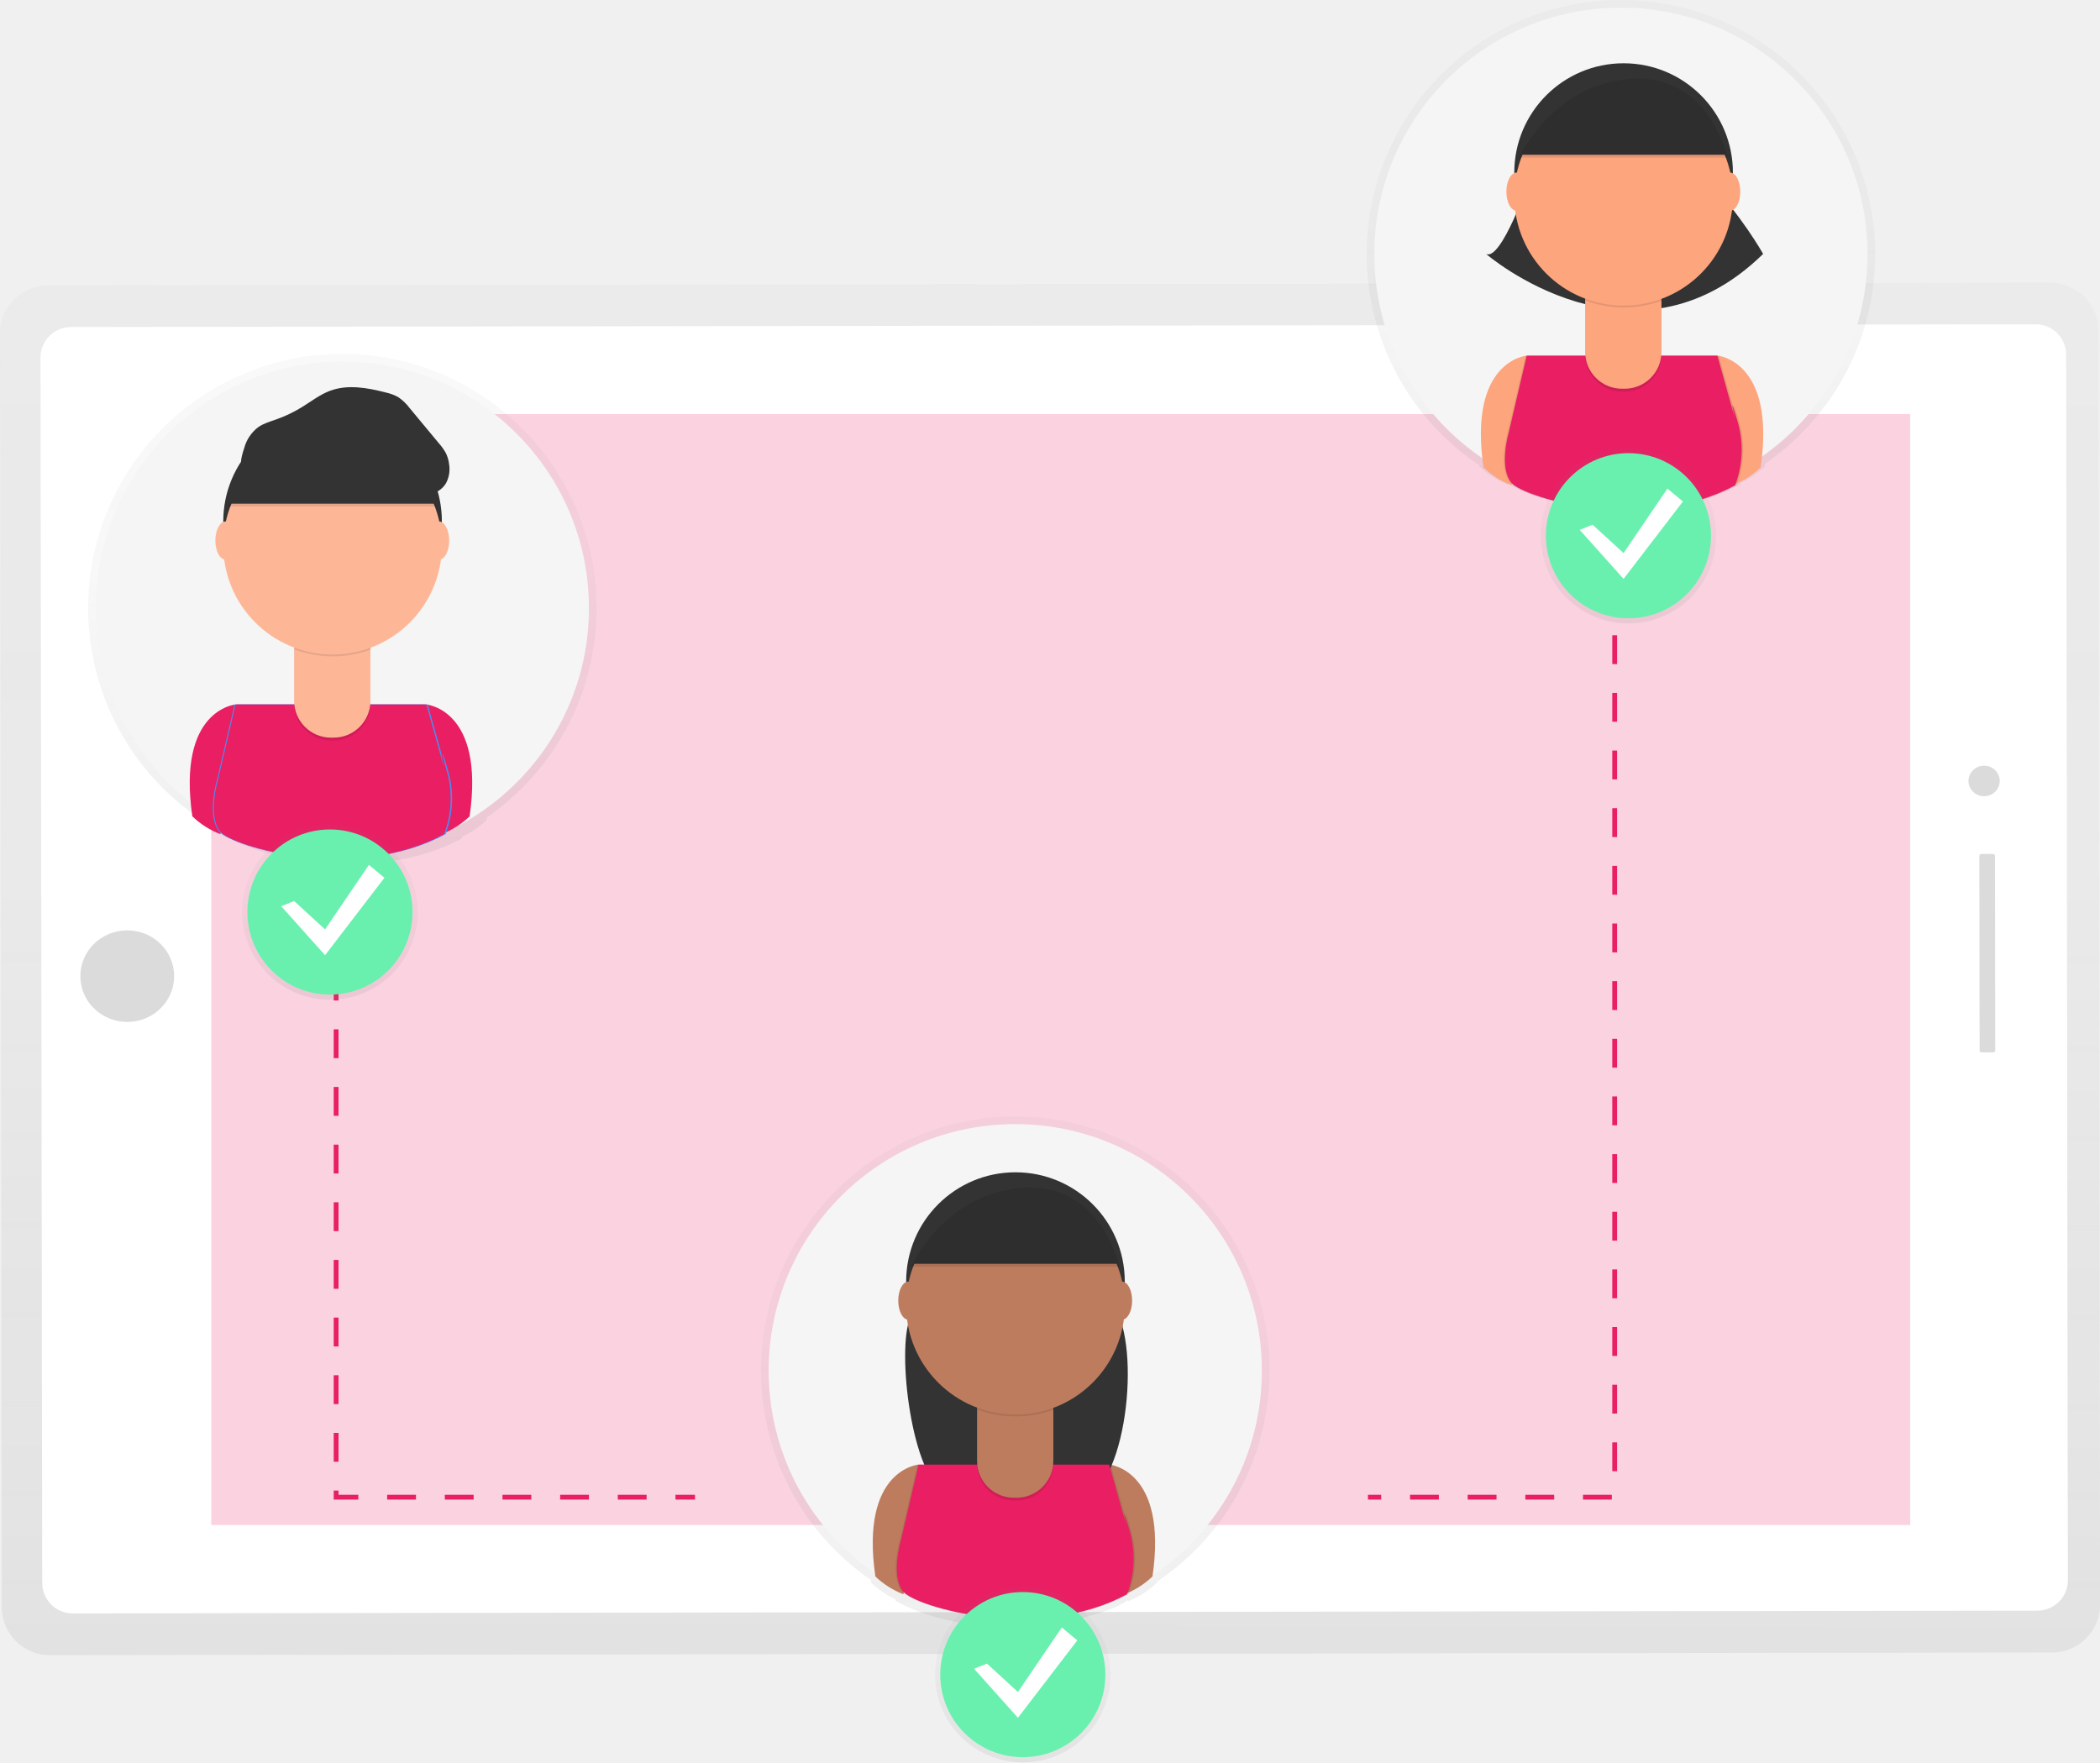
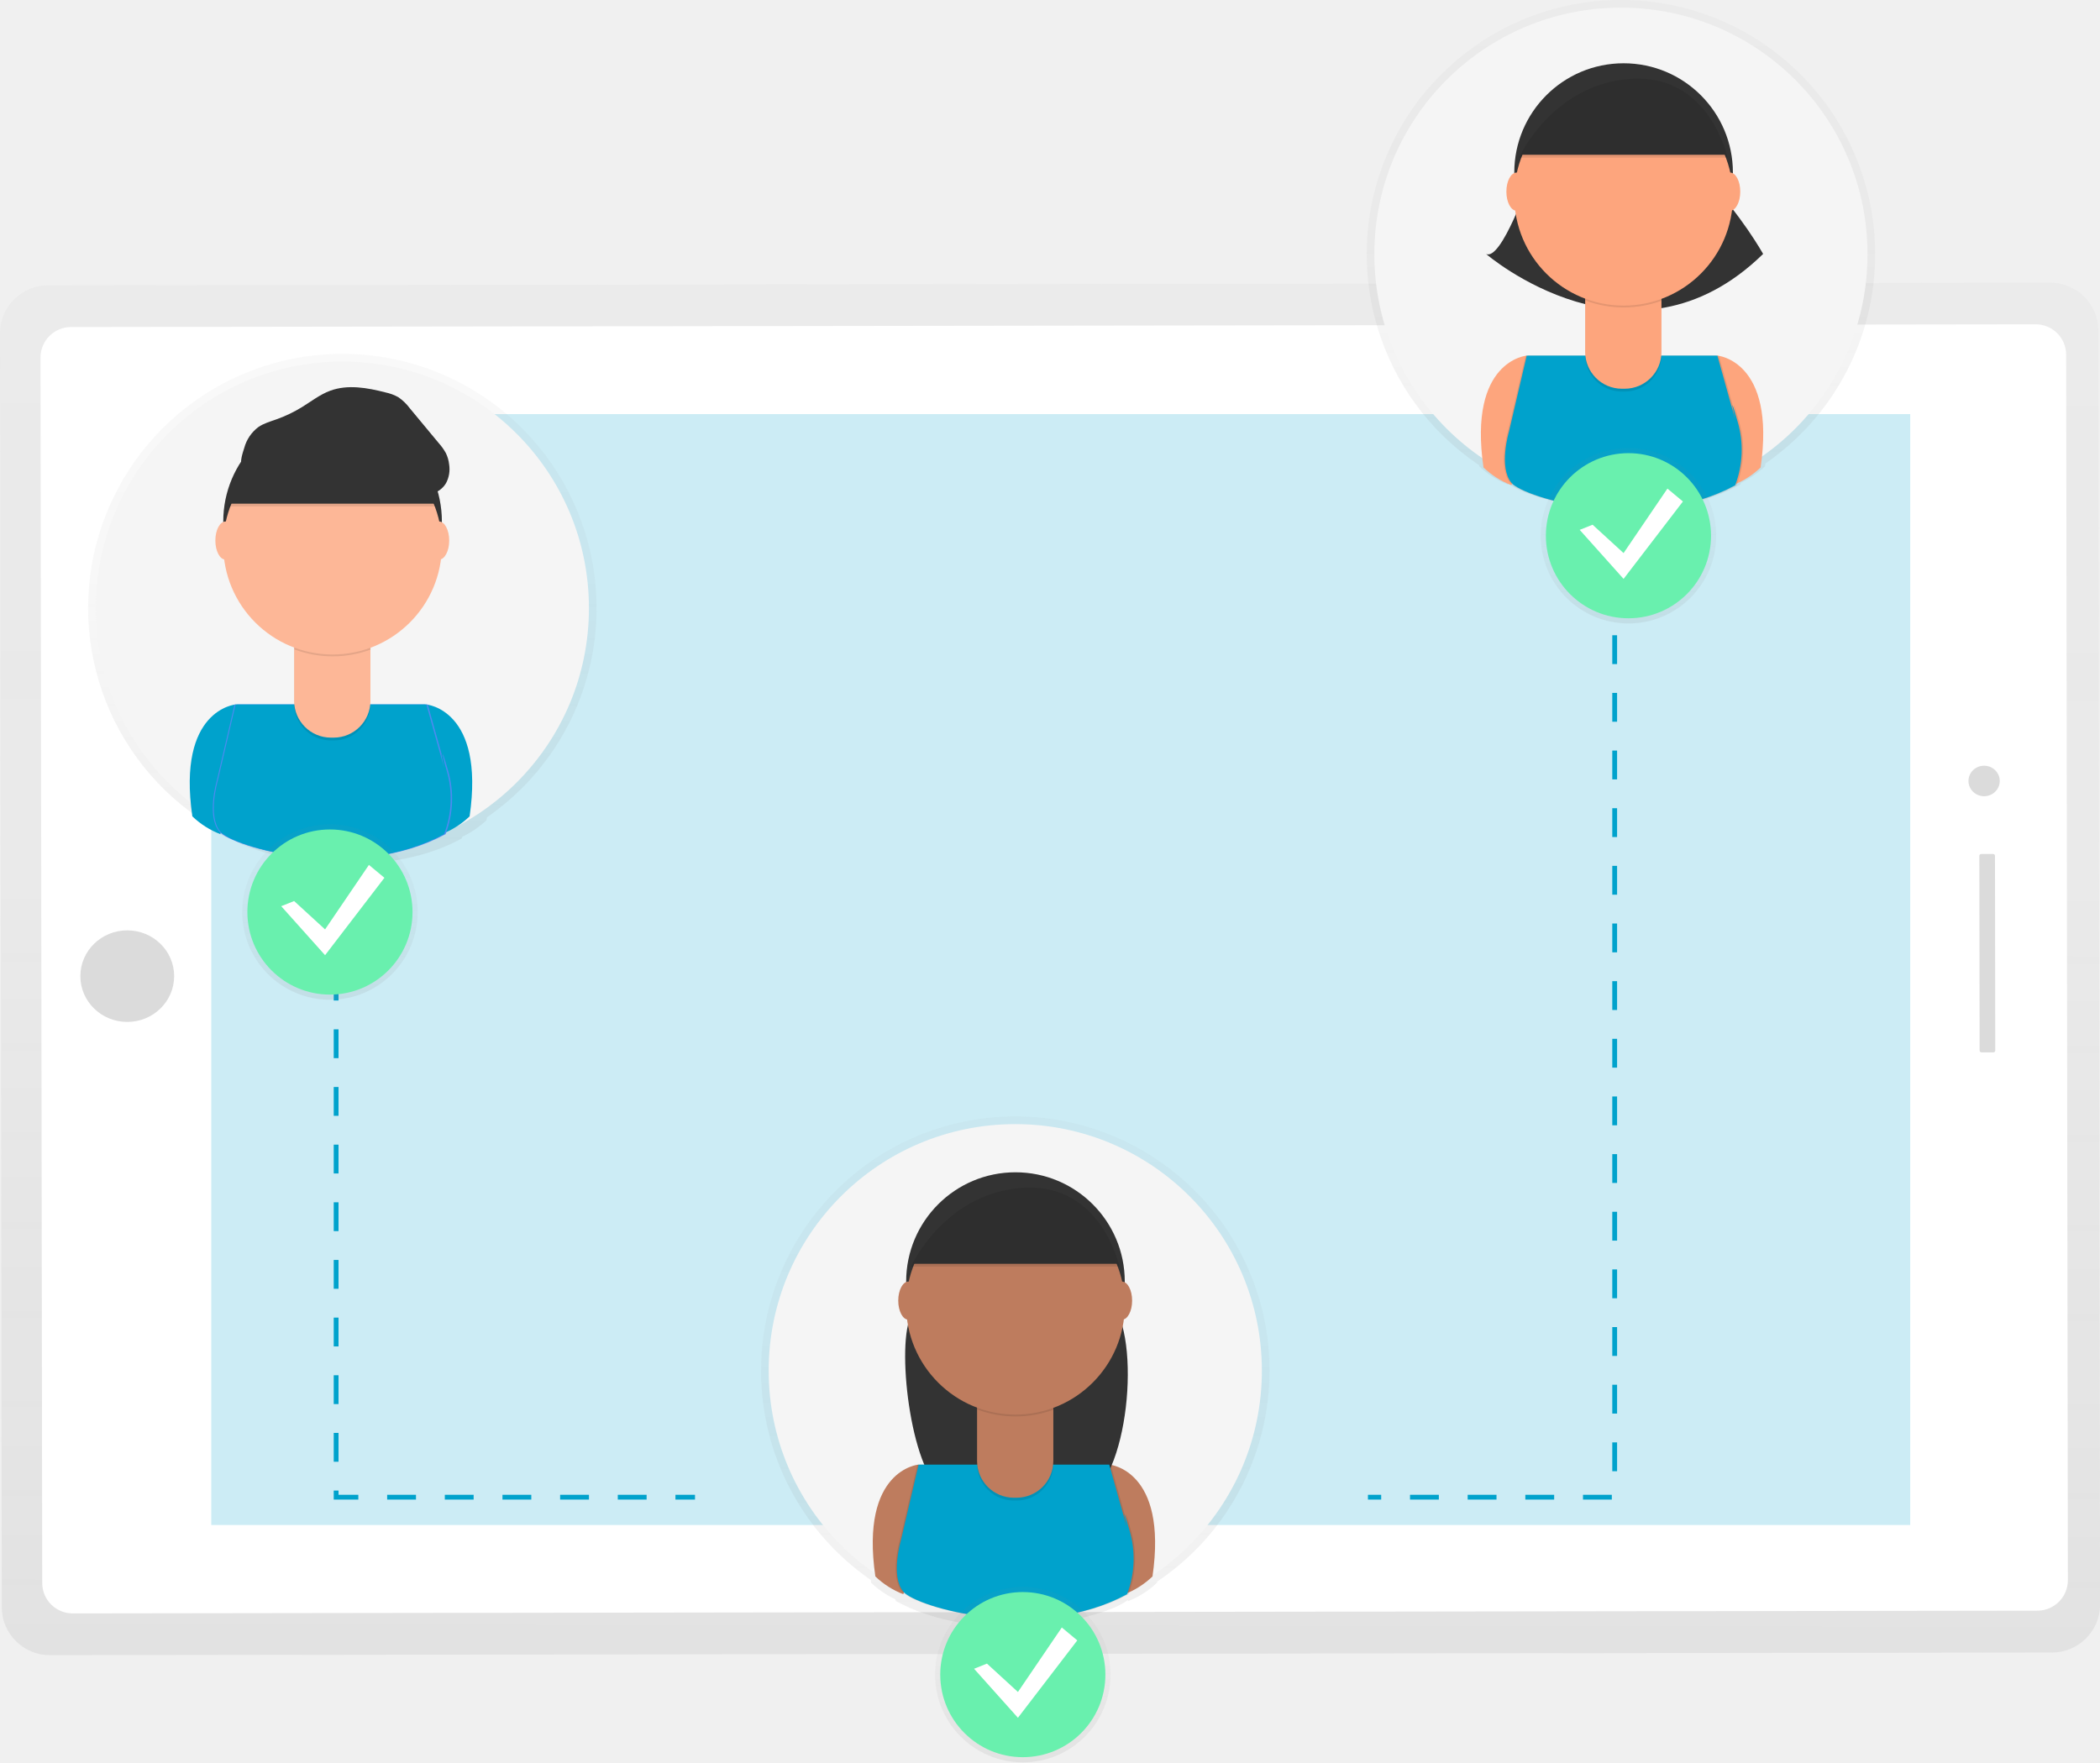
<svg xmlns="http://www.w3.org/2000/svg" xmlns:xlink="http://www.w3.org/1999/xlink" id="390bda19-a7d2-4807-bf84-0b71cfc4032d" data-name="Layer 1" width="874.11" height="733.63" viewBox="0 0 874.11 733.63">
  <defs>
    <linearGradient id="cc82a564-ea96-4f3a-b817-d04de3d3185f" x1="875.04" y1="475.49" x2="303.77" y2="474.73" gradientTransform="matrix(0, 1, -1.02, 0, 1081.62, -103.54)" gradientUnits="userSpaceOnUse">
      <stop offset="0" stop-color="gray" stop-opacity="0.25" />
      <stop offset="0.54" stop-color="gray" stop-opacity="0.12" />
      <stop offset="1" stop-color="gray" stop-opacity="0.1" />
    </linearGradient>
    <linearGradient id="e2d916eb-0c16-4978-ba1c-6a4f2feb782d" x1="590.41" y1="841.63" x2="590.41" y2="111.52" gradientTransform="matrix(0, 1, -1.02, 0, 1082.43, -102.87)" gradientUnits="userSpaceOnUse">
      <stop offset="0" stop-opacity="0.09" />
      <stop offset="0.55" stop-opacity="0.07" />
      <stop offset="1" stop-opacity="0.02" />
    </linearGradient>
    <linearGradient id="7dc82f8a-aae8-4c14-8443-a0bee5c82ac4" x1="837.64" y1="295.46" x2="837.64" y2="83.19" gradientTransform="matrix(1, 0, 0, 1, 0, 0)" xlink:href="#cc82a564-ea96-4f3a-b817-d04de3d3185f" />
    <linearGradient id="10911ca7-360a-4a17-aa6c-ba55de6df86c" x1="305.44" y1="442.78" x2="305.44" y2="230.5" gradientTransform="matrix(1, 0, 0, 1, 0, 0)" xlink:href="#cc82a564-ea96-4f3a-b817-d04de3d3185f" />
    <linearGradient id="b1d6e2ae-fbc3-4669-9109-ab786db17612" x1="-537.55" y1="760.23" x2="-537.55" y2="547.95" gradientTransform="matrix(-1, 0, 0, 1, 48, 0)" xlink:href="#cc82a564-ea96-4f3a-b817-d04de3d3185f" />
    <linearGradient id="014d2d59-4ea0-44d4-9011-1415ae1e0169" x1="137.34" y1="416.18" x2="137.34" y2="343.15" gradientTransform="matrix(1, 0, 0, 1, 0, 0)" xlink:href="#cc82a564-ea96-4f3a-b817-d04de3d3185f" />
    <linearGradient id="3edc3864-c137-45a8-b4cb-910029123495" x1="677.83" y1="259.53" x2="677.83" y2="186.5" gradientTransform="matrix(1, 0, 0, 1, 0, 0)" xlink:href="#cc82a564-ea96-4f3a-b817-d04de3d3185f" />
    <linearGradient id="526052fb-0a4d-4689-9c8f-871db821c2c2" x1="425.74" y1="733.63" x2="425.74" y2="660.6" gradientTransform="matrix(1, 0, 0, 1, 0, 0)" xlink:href="#cc82a564-ea96-4f3a-b817-d04de3d3185f" />
  </defs>
  <g opacity="0.5">
    <path d="M163.68,752.21,162.94,222a20,20,0,0,1,20-20l833.41-1.11a20,20,0,0,1,20,20l.73,530.21a20,20,0,0,1-20,20l-833.41,1.11A20,20,0,0,1,163.68,752.21Z" transform="translate(-162.94 -83.19)" fill="url(#cc82a564-ea96-4f3a-b817-d04de3d3185f)" />
  </g>
  <rect x="227.85" y="241.33" width="741.32" height="492.4" transform="translate(-163.62 -82.36) rotate(-0.08)" fill="url(#e2d916eb-0c16-4978-ba1c-6a4f2feb782d)" />
  <rect x="180.15" y="218.77" width="843.16" height="535.49" rx="12.68" ry="12.68" transform="translate(-163.61 -82.36) rotate(-0.08)" fill="#fff" />
-   <rect x="374.09" y="133.87" width="462.44" height="707.19" transform="matrix(0, 1, -1, 0, 928.99, -201.71)" fill="#e91e63" opacity="0.2" />
+   <rect x="374.09" y="133.87" width="462.44" height="707.19" transform="matrix(0, 1, -1, 0, 928.99, -201.71)" fill="#00a2cc" opacity="0.2" />
  <ellipse cx="216.59" cy="489.24" rx="19.52" ry="19.06" transform="matrix(1, 0, 0, 1, -163.62, -82.89)" fill="#dbdbdb" />
  <ellipse cx="989.37" cy="406.92" rx="6.51" ry="6.35" transform="matrix(1, 0, 0, 1, -163.5, -81.82)" fill="#dbdbdb" />
  <rect x="948.83" y="476.71" width="82.58" height="6.51" rx="0.76" ry="0.76" transform="translate(1305.78 -594) rotate(89.92)" fill="#dbdbdb" />
  <g opacity="0.5">
    <path d="M943.46,189A105.82,105.82,0,1,0,778.6,276.83l.07.47a36.22,36.22,0,0,0,12,7.64l.14-.47c5,4.25,25.81,11.05,49.79,11h.52c15.18,0,31.66-2.68,46.16-10.52,0,0,.13-.28.33-.8a37.7,37.7,0,0,0,10-6.83q.09-.61.17-1.2A105.7,105.7,0,0,0,943.46,189Z" transform="translate(-162.94 -83.19)" fill="url(#7dc82f8a-aae8-4c14-8443-a0bee5c82ac4)" />
  </g>
  <circle cx="674.7" cy="105.83" r="102.64" fill="#f5f5f5" />
  <path d="M798.43,231.22s-24.46,2-18,46.56a35.13,35.13,0,0,0,11.64,7.41l13.76-46.56Z" transform="translate(-162.94 -83.19)" fill="#fda57d" />
  <path d="M877.79,231.22s24.46,2,18,46.56a35.13,35.13,0,0,1-11.64,7.41l-13.76-46.56Z" transform="translate(-162.94 -83.19)" fill="#fda57d" />
  <path d="M799.49,158.2s-11.64,33.86-18,30.69c0,0,61.26,52.91,115.34,0,0,0-9.52-16.93-23.28-30.69Z" transform="translate(-162.94 -83.19)" fill="#333" />
  <circle cx="675.81" cy="71.84" r="45.5" fill="#333" />
  <path d="M877.32,231.22H798L790.55,263s-4.35,14.7,1.06,21.16,56,21.16,93.12,1.06a41.4,41.4,0,0,0,1.06-26.45c-4.23-14.81-1.06-1.06-1.06-1.06Z" transform="translate(-162.94 -83.19)" opacity="0.1" />
  <path d="M878.38,231.22H799L791.61,263s-4.35,14.7,1.06,21.16,56,21.16,93.12,1.06a41.4,41.4,0,0,0,1.06-26.45c-4.23-14.81-1.06-1.06-1.06-1.06Z" transform="translate(-162.94 -83.19)" opacity="0.1" />
-   <path d="M877.79,231.22H798.43L791,263s-4.35,14.7,1.06,21.16,56,21.16,93.12,1.06a41.4,41.4,0,0,0,1.06-26.45c-4.23-14.81-1.06-1.06-1.06-1.06Z" transform="translate(-162.94 -83.19)" fill="#e91e63" />
+   <path d="M877.79,231.22H798.43L791,263s-4.35,14.7,1.06,21.16,56,21.16,93.12,1.06a41.4,41.4,0,0,0,1.06-26.45c-4.23-14.81-1.06-1.06-1.06-1.06Z" transform="translate(-162.94 -83.19)" fill="#00a2cc" />
  <path d="M659.82,121.7h31.75a0,0,0,0,1,0,0v26a15.3,15.3,0,0,1-15.3,15.3h-1.15a15.3,15.3,0,0,1-15.3-15.3v-26A0,0,0,0,1,659.82,121.7Z" opacity="0.1" />
  <path d="M659.82,120.52h31.75a0,0,0,0,1,0,0v26a15.3,15.3,0,0,1-15.3,15.3h-1.15a15.3,15.3,0,0,1-15.3-15.3v-26A0,0,0,0,1,659.82,120.52Z" fill="#fda57d" />
  <path d="M822.83,208.28a45.69,45.69,0,0,0,31.75.09v-3.9H822.83Z" transform="translate(-162.94 -83.19)" opacity="0.1" />
  <circle cx="675.81" cy="81.72" r="45.5" fill="#fda57d" />
  <path d="M795.25,147.62H882s-7.41-35-40.21-32.8S795.25,147.62,795.25,147.62Z" transform="translate(-162.94 -83.19)" fill="#333" />
  <ellipse cx="631.25" cy="79.78" rx="4.23" ry="7.94" fill="#fda57d" />
  <ellipse cx="720.14" cy="79.78" rx="4.23" ry="7.94" fill="#fda57d" />
  <path d="M795.25,148.8H882s-7.41-35-40.21-32.8S795.25,148.8,795.25,148.8Z" transform="translate(-162.94 -83.19)" opacity="0.1" />
  <g opacity="0.5">
    <path d="M411.26,336.32a105.82,105.82,0,1,0-164.85,87.83l.07.47a36.22,36.22,0,0,0,12,7.64l.14-.47c5,4.25,25.81,11.05,49.79,11h.52c15.18,0,31.66-2.68,46.16-10.52,0,0,.13-.28.33-.8a37.7,37.7,0,0,0,10-6.83q.09-.61.17-1.2A105.7,105.7,0,0,0,411.26,336.32Z" transform="translate(-162.94 -83.19)" fill="url(#10911ca7-360a-4a17-aa6c-ba55de6df86c)" />
  </g>
  <circle cx="142.5" cy="253.14" r="102.64" fill="#f5f5f5" />
-   <path d="M261,376.46s-24.46,2-18,46.56a35.13,35.13,0,0,0,11.64,7.41l13.76-46.56Z" transform="translate(-162.94 -83.19)" fill="#e91e63" />
-   <path d="M340.41,376.46s24.46,2,18,46.56a35.13,35.13,0,0,1-11.64,7.41L333,383.86Z" transform="translate(-162.94 -83.19)" fill="#e91e63" />
+   <path d="M261,376.46s-24.46,2-18,46.56a35.13,35.13,0,0,0,11.64,7.41l13.76-46.56Z" transform="translate(-162.94 -83.19)" fill="#00a2cc" />
+   <path d="M340.41,376.46s24.46,2,18,46.56a35.13,35.13,0,0,1-11.64,7.41L333,383.86Z" transform="translate(-162.94 -83.19)" fill="#00a2cc" />
  <circle cx="138.43" cy="217.08" r="45.5" fill="#333" />
  <path d="M339.94,376.46H260.57l-7.41,31.75s-4.35,14.7,1.06,21.16,56,21.16,93.12,1.06A41.4,41.4,0,0,0,348.4,404c-4.23-14.81-1.06-1.06-1.06-1.06Z" transform="translate(-162.94 -83.19)" fill="#4d8af0" />
  <path d="M341,376.46H261.63l-7.41,31.75s-4.35,14.7,1.06,21.16,56,21.16,93.12,1.06A41.4,41.4,0,0,0,349.46,404c-4.23-14.81-1.06-1.06-1.06-1.06Z" transform="translate(-162.94 -83.19)" fill="#4d8af0" />
-   <path d="M340.41,376.46H261l-7.41,31.75s-4.35,14.7,1.06,21.16,56,21.16,93.12,1.06A41.4,41.4,0,0,0,348.87,404c-4.23-14.81-1.06-1.06-1.06-1.06Z" transform="translate(-162.94 -83.19)" fill="#e91e63" />
+   <path d="M340.41,376.46H261l-7.41,31.75s-4.35,14.7,1.06,21.16,56,21.16,93.12,1.06A41.4,41.4,0,0,0,348.87,404c-4.23-14.81-1.06-1.06-1.06-1.06Z" transform="translate(-162.94 -83.19)" fill="#00a2cc" />
  <path d="M122.44,266.93h31.75a0,0,0,0,1,0,0v26a15.3,15.3,0,0,1-15.3,15.3h-1.15a15.3,15.3,0,0,1-15.3-15.3v-26a0,0,0,0,1,0,0Z" opacity="0.1" />
  <path d="M122.44,265.76h31.75a0,0,0,0,1,0,0v26a15.3,15.3,0,0,1-15.3,15.3h-1.15a15.3,15.3,0,0,1-15.3-15.3v-26a0,0,0,0,1,0,0Z" fill="#fdb797" />
  <path d="M285.44,353.52a45.69,45.69,0,0,0,31.75.09v-3.9H285.44Z" transform="translate(-162.94 -83.19)" opacity="0.1" />
  <circle cx="138.43" cy="226.96" r="45.5" fill="#fdb797" />
  <path d="M257.87,294h86.77s-7.41-35-40.21-32.8S257.87,294,257.87,294Z" transform="translate(-162.94 -83.19)" opacity="0.1" />
  <path d="M257.87,292.86h86.77s-7.41-35-40.21-32.8S257.87,292.86,257.87,292.86Z" transform="translate(-162.94 -83.19)" fill="#333" />
  <ellipse cx="93.87" cy="225.02" rx="4.23" ry="7.94" fill="#fdb797" />
  <ellipse cx="182.75" cy="225.02" rx="4.23" ry="7.94" fill="#fdb797" />
  <path d="M264.61,269.65a16.13,16.13,0,0,1,5.85-8.67c2.22-1.54,4.87-2.28,7.41-3.18a56.65,56.65,0,0,0,10.78-5.15c3.86-2.38,7.48-5.24,11.73-6.81,7.31-2.7,15.45-1.24,23,.7a19.35,19.35,0,0,1,5.38,2,20.36,20.36,0,0,1,4.77,4.62l12,14.45a23,23,0,0,1,3,4.19,14.43,14.43,0,0,1,1.36,4.73,12.38,12.38,0,0,1-1.28,7.76c-2,3.46-6.2,5.2-10.2,5.36s-7.93-1-11.78-2.13c-12.4-3.63-25-7-37.82-8.52a106.67,106.67,0,0,0-19.24-.62c-2,.13-4.68,1.06-5.9-1C262.56,275.59,264.06,271.43,264.61,269.65Z" transform="translate(-162.94 -83.19)" fill="#333" />
  <g opacity="0.5">
    <path d="M479.73,653.77A105.82,105.82,0,1,1,644.58,741.6l-.07.47a36.22,36.22,0,0,1-12,7.64l-.14-.47c-5,4.25-25.81,11.05-49.79,11h-.52c-15.18,0-31.66-2.68-46.16-10.52,0,0-.13-.28-.33-.8a37.7,37.7,0,0,1-10-6.83q-.09-.61-.17-1.2A105.7,105.7,0,0,1,479.73,653.77Z" transform="translate(-162.94 -83.19)" fill="url(#b1d6e2ae-fbc3-4669-9109-ab786db17612)" />
  </g>
  <circle cx="422.6" cy="570.59" r="102.64" fill="#f5f5f5" />
  <path d="M545.3,692.87s-24.46,2-18,46.56a35.13,35.13,0,0,0,11.64,7.41l13.76-46.56Z" transform="translate(-162.94 -83.19)" fill="#be7c5e" />
  <path d="M624.66,692.87s24.46,2,18,46.56A35.13,35.13,0,0,1,631,746.84l-13.76-46.56Z" transform="translate(-162.94 -83.19)" fill="#be7c5e" />
  <path d="M546.36,619.86s-1.88,5.48-4.55,11.82c-5.82,13.87.82,67.13,14.75,72.8,15.63,6.37,36.18,10.45,57.53,2.66,18.56-6.77,24.28-67.39,11.16-82.16-1.54-1.73-3.15-3.45-4.83-5.13Z" transform="translate(-162.94 -83.19)" fill="#333" />
  <circle cx="422.68" cy="533.5" r="45.5" fill="#333" />
  <path d="M624.19,692.87H544.83l-7.41,31.75s-4.35,14.7,1.06,21.16,56,21.16,93.12,1.06a41.4,41.4,0,0,0,1.06-26.45c-4.23-14.81-1.06-1.06-1.06-1.06Z" transform="translate(-162.94 -83.19)" opacity="0.1" />
  <path d="M625.25,692.87H545.89l-7.41,31.75s-4.35,14.7,1.06,21.16,56,21.16,93.12,1.06a41.4,41.4,0,0,0,1.06-26.45c-4.23-14.81-1.06-1.06-1.06-1.06Z" transform="translate(-162.94 -83.19)" opacity="0.1" />
-   <path d="M624.66,692.87H545.3l-7.41,31.75s-4.35,14.7,1.06,21.16,56,21.16,93.12,1.06a41.4,41.4,0,0,0,1.06-26.45c-4.23-14.81-1.06-1.06-1.06-1.06Z" transform="translate(-162.94 -83.19)" fill="#e91e63" />
+   <path d="M624.66,692.87H545.3l-7.41,31.75s-4.35,14.7,1.06,21.16,56,21.16,93.12,1.06a41.4,41.4,0,0,0,1.06-26.45c-4.23-14.81-1.06-1.06-1.06-1.06Z" transform="translate(-162.94 -83.19)" fill="#00a2cc" />
  <path d="M406.69,583.35h31.75a0,0,0,0,1,0,0v26a15.3,15.3,0,0,1-15.3,15.3H422a15.3,15.3,0,0,1-15.3-15.3v-26A0,0,0,0,1,406.69,583.35Z" opacity="0.1" />
  <path d="M406.69,582.17h31.75a0,0,0,0,1,0,0v26a15.3,15.3,0,0,1-15.3,15.3H422a15.3,15.3,0,0,1-15.3-15.3v-26A0,0,0,0,1,406.69,582.17Z" fill="#be7c5e" />
  <path d="M569.7,669.93a45.69,45.69,0,0,0,31.75.09v-3.9H569.7Z" transform="translate(-162.94 -83.19)" opacity="0.1" />
  <circle cx="422.68" cy="543.37" r="45.5" fill="#be7c5e" />
  <path d="M542.12,609.28h86.77s-7.41-35-40.21-32.8S542.12,609.28,542.12,609.28Z" transform="translate(-162.94 -83.19)" fill="#333" />
  <ellipse cx="378.12" cy="541.43" rx="4.23" ry="7.94" fill="#be7c5e" />
  <ellipse cx="467.01" cy="541.43" rx="4.23" ry="7.94" fill="#be7c5e" />
  <path d="M542.12,610.45h86.77s-7.41-35-40.21-32.8S542.12,610.45,542.12,610.45Z" transform="translate(-162.94 -83.19)" opacity="0.1" />
-   <polyline points="672.1 240.44 672.1 623.25 569.4 623.25" fill="none" stroke="#e91e63" stroke-miterlimit="10" stroke-width="2" stroke-dasharray="12" />
-   <polyline points="139.91 380.49 139.91 623.25 289.29 623.25" fill="none" stroke="#e91e63" stroke-miterlimit="10" stroke-width="2" stroke-dasharray="12" />
+   <polyline points="672.1 240.44 672.1 623.25 569.4 623.25" fill="none" stroke="#00a2cc" stroke-miterlimit="10" stroke-width="2" stroke-dasharray="12" />
+   <polyline points="139.91 380.49 139.91 623.25 289.29 623.25" fill="none" stroke="#00a2cc" stroke-miterlimit="10" stroke-width="2" stroke-dasharray="12" />
  <g opacity="0.5">
    <circle cx="137.34" cy="379.66" r="36.52" fill="url(#014d2d59-4ea0-44d4-9011-1415ae1e0169)" />
  </g>
  <circle cx="137.34" cy="379.66" r="34.37" fill="#69f0ae" />
  <polygon points="122.42 375.08 135.31 386.89 153.56 360.04 160.01 365.41 135.31 397.63 117.05 377.23 122.42 375.08" fill="#fff" />
  <g opacity="0.5">
    <circle cx="677.83" cy="223.01" r="36.52" fill="url(#3edc3864-c137-45a8-b4cb-910029123495)" />
  </g>
  <circle cx="677.83" cy="223.01" r="34.37" fill="#69f0ae" />
  <polygon points="662.91 218.43 675.8 230.24 694.06 203.39 700.5 208.76 675.8 240.98 657.54 220.57 662.91 218.43" fill="#fff" />
  <g opacity="0.5">
    <circle cx="425.74" cy="697.11" r="36.52" fill="url(#526052fb-0a4d-4689-9c8f-871db821c2c2)" />
  </g>
  <circle cx="425.74" cy="697.11" r="34.37" fill="#69f0ae" />
  <polygon points="410.82 692.53 423.71 704.34 441.97 677.49 448.41 682.86 423.71 715.08 405.45 694.68 410.82 692.53" fill="#fff" />
</svg>
